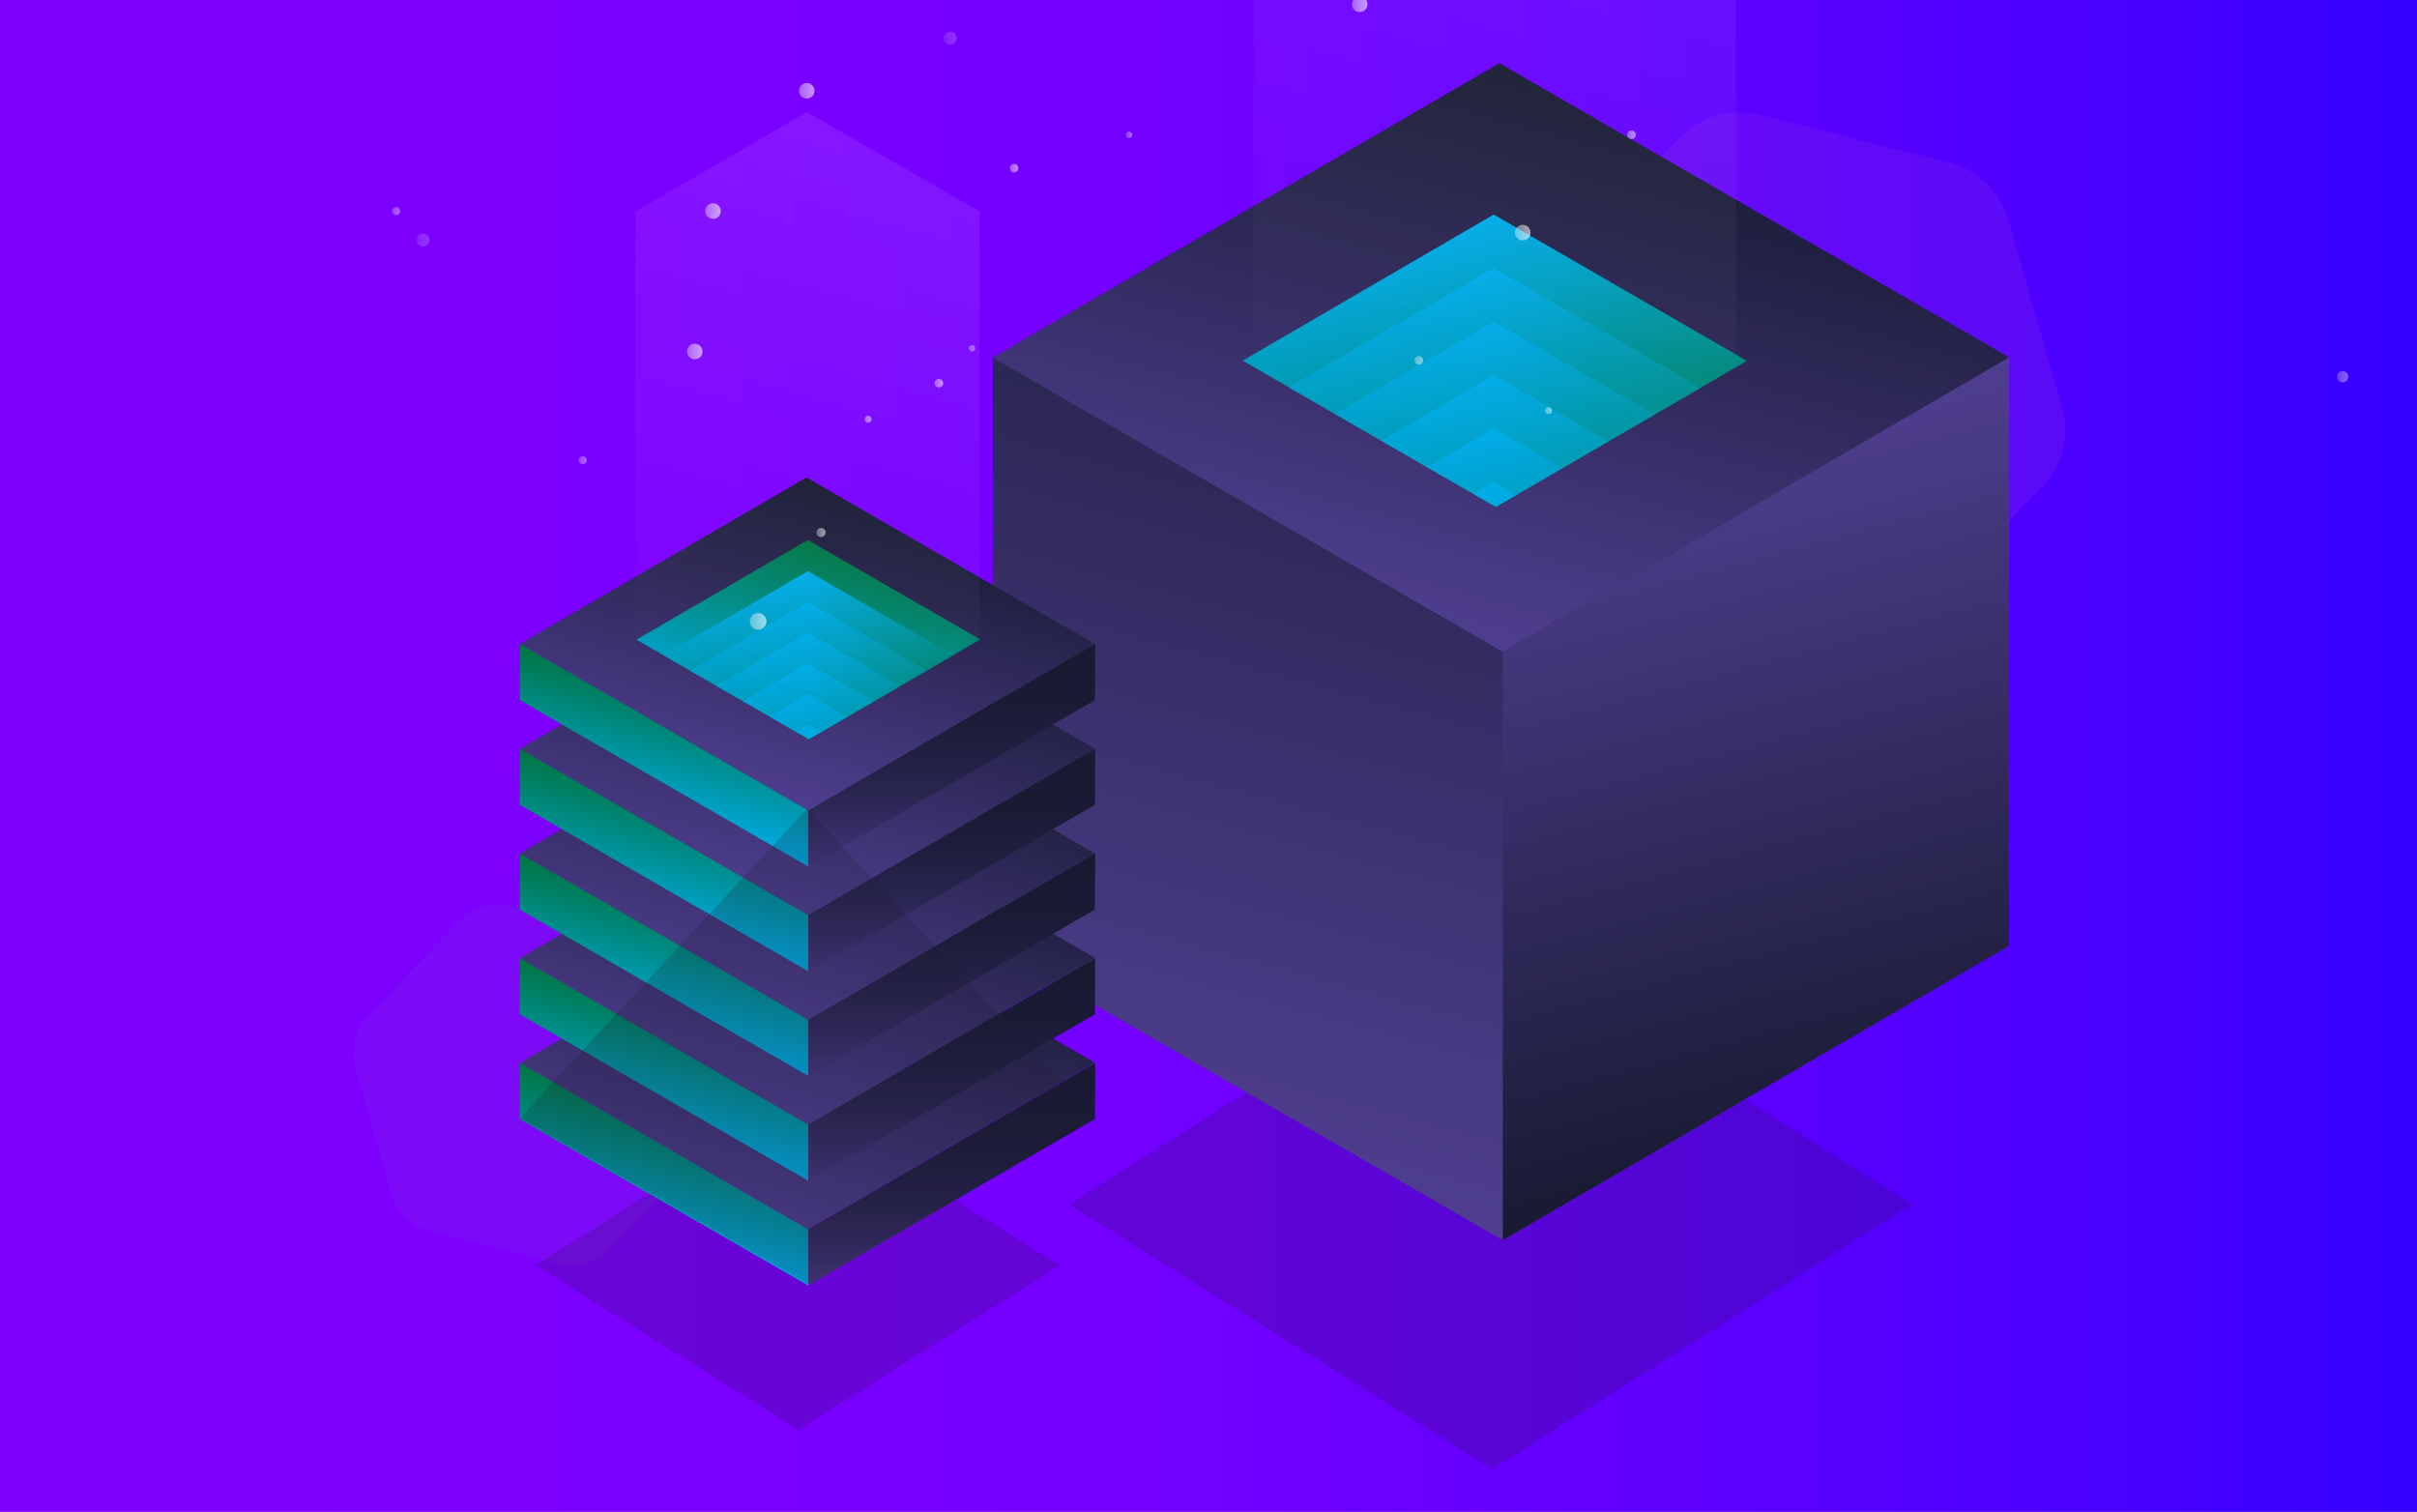
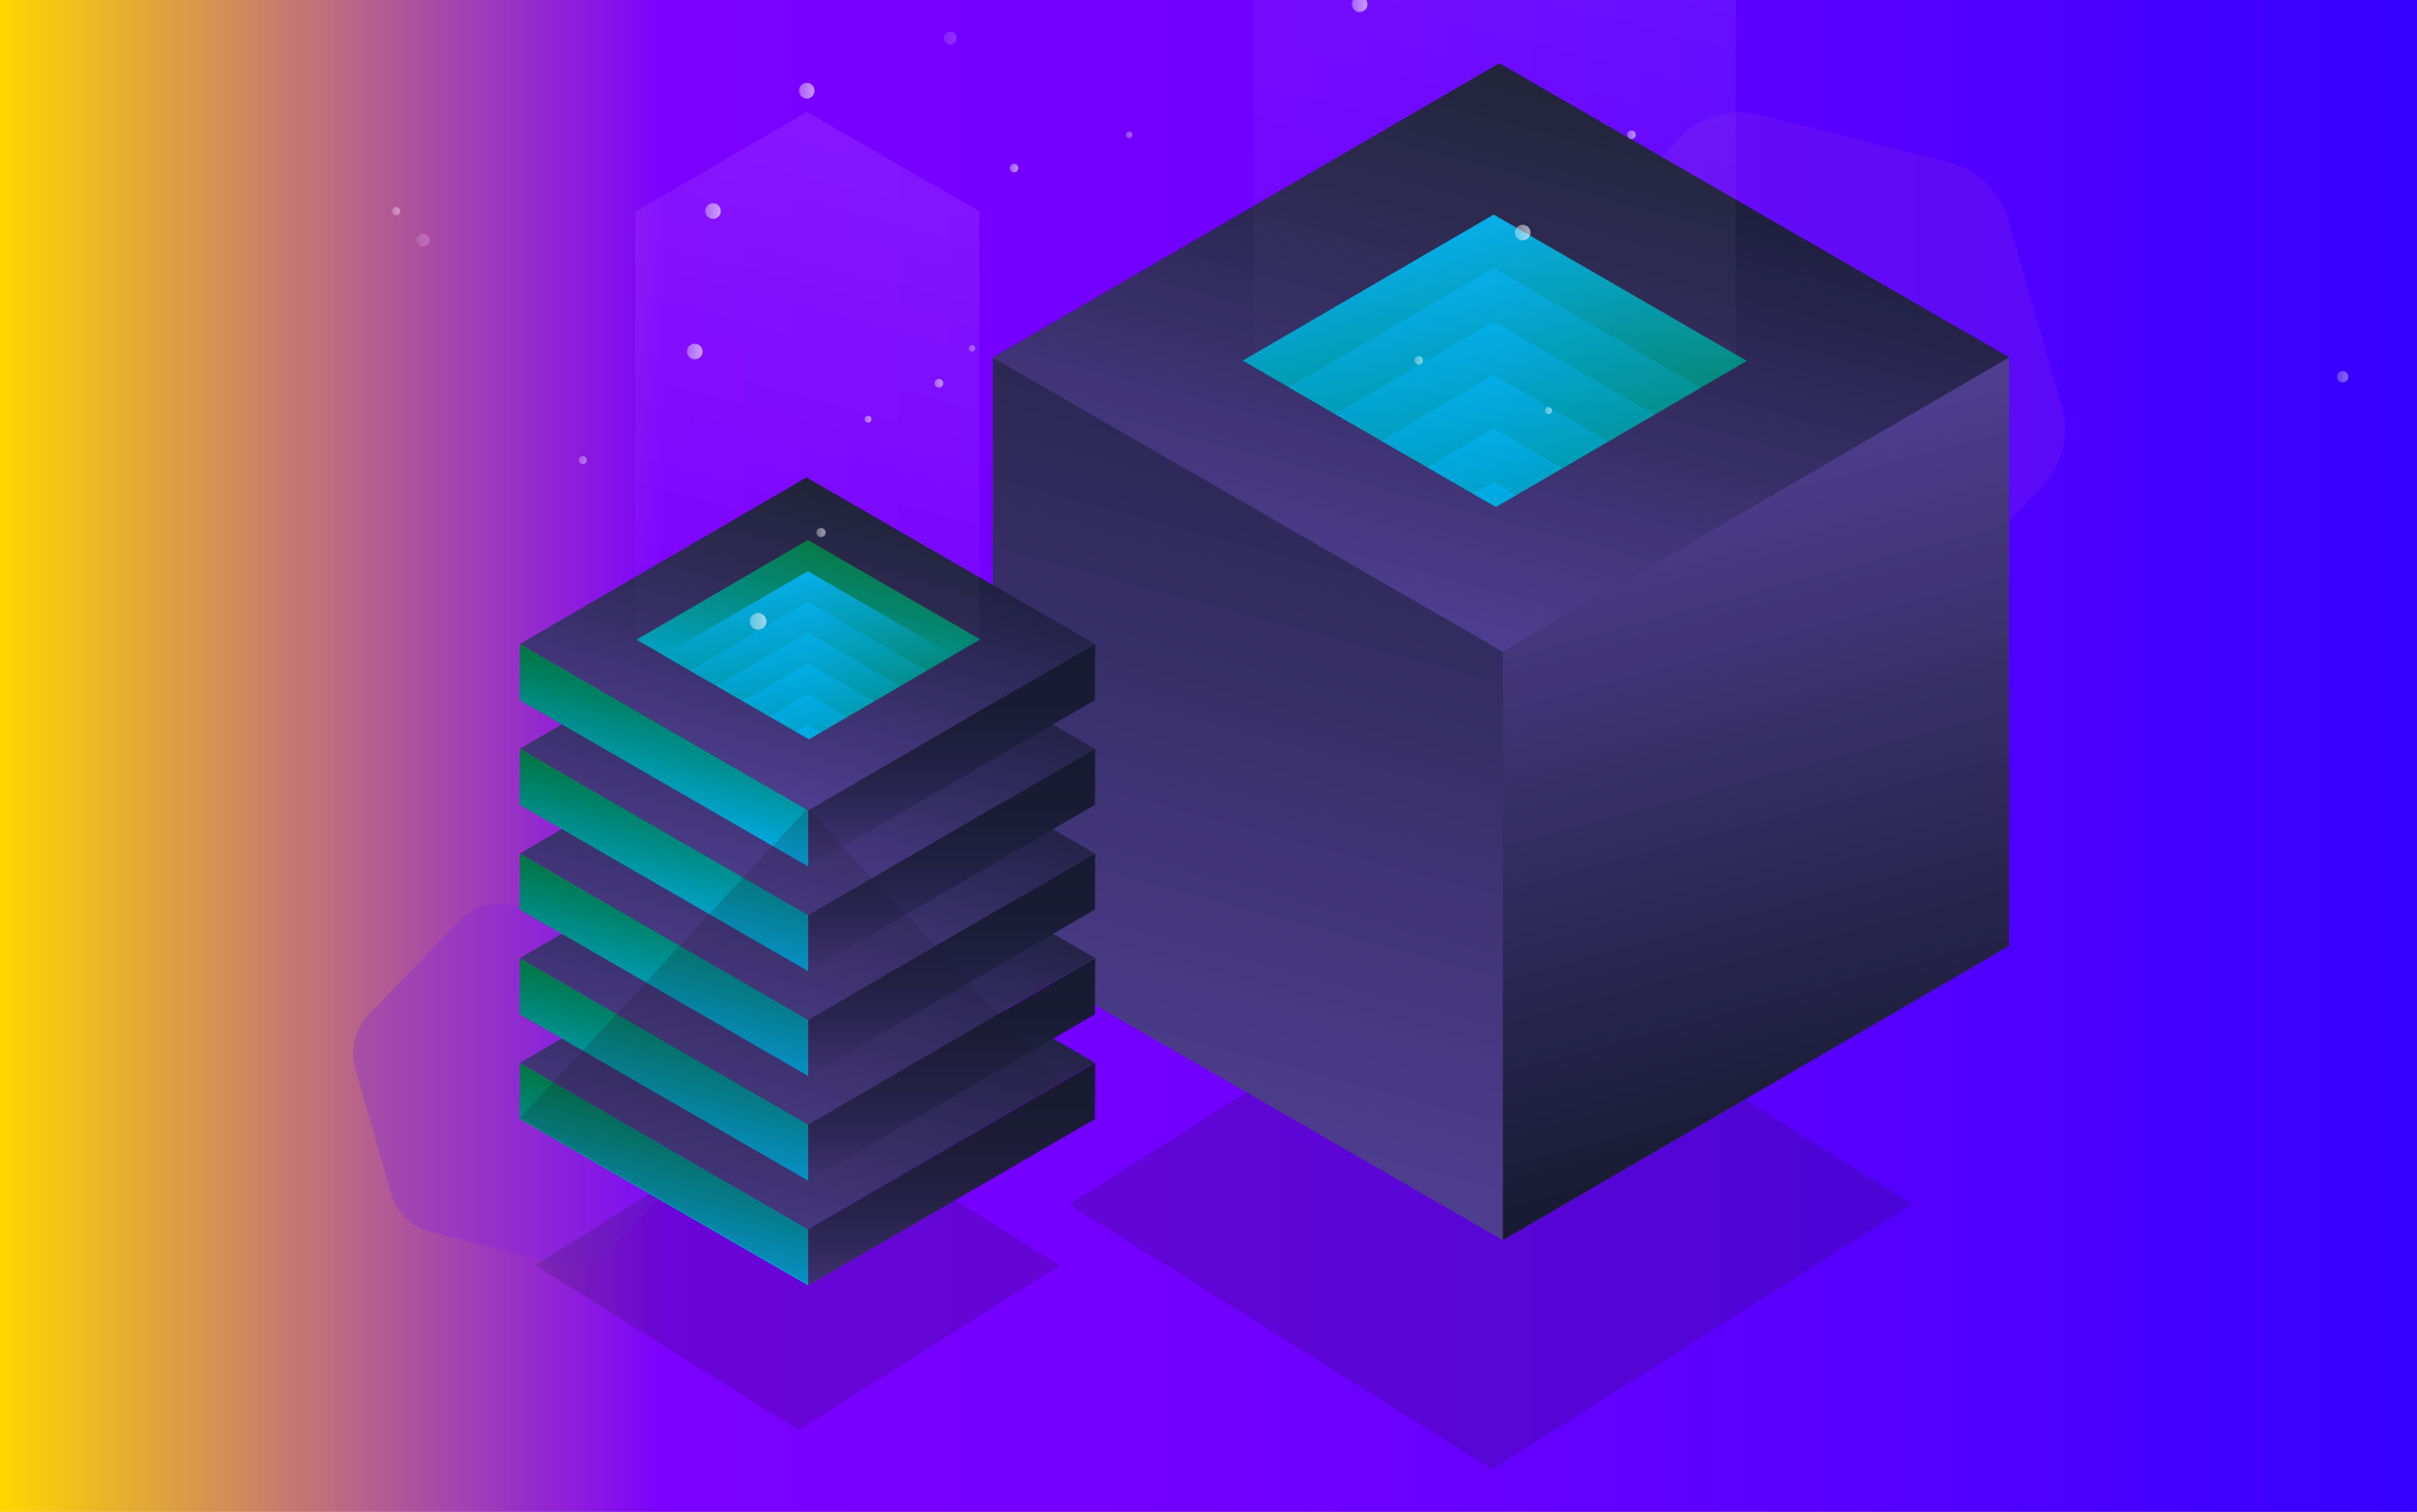
<svg xmlns="http://www.w3.org/2000/svg" xmlns:xlink="http://www.w3.org/1999/xlink" version="1.1" id="Capa_1" x="0px" y="0px" viewBox="-188 -537.5 900 563" style="enable-background:new -188 -537.5 900 563;" xml:space="preserve">
  <style type="text/css">
	.st0{fill:url(#SVGID_1_);}
	.st1{opacity:0.2;fill:#1D1B30;}
	.st2{opacity:0.3;fill:#7B20E5;}
	.st3{fill:url(#XMLID_38_);}
	.st4{fill:url(#XMLID_39_);}
	.st5{fill:url(#XMLID_40_);}
	.st6{clip-path:url(#XMLID_41_);fill:url(#XMLID_46_);}
	.st7{clip-path:url(#XMLID_41_);fill:url(#XMLID_47_);}
	.st8{clip-path:url(#XMLID_41_);fill:url(#XMLID_48_);}
	.st9{clip-path:url(#XMLID_41_);fill:url(#XMLID_51_);}
	.st10{clip-path:url(#XMLID_41_);fill:url(#XMLID_52_);}
	.st11{clip-path:url(#XMLID_41_);fill:url(#XMLID_53_);}
	.st12{clip-path:url(#XMLID_41_);fill:url(#XMLID_54_);}
	.st13{clip-path:url(#XMLID_41_);fill:url(#XMLID_55_);}
	.st14{opacity:0.3;fill:url(#XMLID_56_);}
	.st15{opacity:0.5;fill:url(#XMLID_57_);}
	.st16{opacity:0.55;fill:url(#XMLID_58_);}
	.st17{opacity:0.6;fill:url(#XMLID_59_);}
	.st18{opacity:0.4;fill:url(#XMLID_60_);}
	.st19{opacity:0.6;fill:url(#XMLID_61_);}
	.st20{opacity:0.4;fill:url(#XMLID_62_);}
	.st21{opacity:0.55;fill:url(#XMLID_63_);}
	.st22{opacity:0.2;fill:url(#XMLID_64_);}
	.st23{opacity:0.4;fill:url(#XMLID_65_);}
	.st24{opacity:0.6;fill:url(#XMLID_66_);}
	.st25{opacity:0.4;fill:url(#XMLID_67_);}
	.st26{opacity:0.5;fill:url(#XMLID_68_);}
	.st27{opacity:0.55;fill:url(#XMLID_69_);}
	.st28{opacity:0.6;fill:url(#XMLID_74_);}
	.st29{opacity:0.2;fill:url(#XMLID_75_);}
	.st30{opacity:0.4;fill:url(#XMLID_76_);}
	.st31{opacity:0.6;fill:url(#XMLID_77_);}
	.st32{opacity:0.55;fill:url(#XMLID_78_);}
	.st33{fill:none;}
	.st34{fill:url(#XMLID_79_);}
	.st35{fill:url(#XMLID_80_);}
	.st36{fill:url(#XMLID_81_);}
	.st37{fill:url(#XMLID_82_);}
	.st38{fill:url(#XMLID_83_);}
	.st39{fill:url(#XMLID_84_);}
	.st40{fill:url(#XMLID_85_);}
	.st41{fill:url(#XMLID_86_);}
	.st42{fill:url(#XMLID_87_);}
	.st43{fill:url(#XMLID_88_);}
	.st44{fill:url(#XMLID_89_);}
	.st45{fill:url(#XMLID_90_);}
	.st46{fill:url(#XMLID_91_);}
	.st47{fill:url(#XMLID_92_);}
	.st48{fill:url(#XMLID_93_);}
	.st49{fill:url(#XMLID_94_);}
	.st50{clip-path:url(#XMLID_95_);fill:url(#XMLID_99_);}
	.st51{clip-path:url(#XMLID_95_);fill:url(#XMLID_102_);}
	.st52{clip-path:url(#XMLID_95_);fill:url(#XMLID_106_);}
	.st53{clip-path:url(#XMLID_95_);fill:url(#XMLID_110_);}
	.st54{clip-path:url(#XMLID_95_);fill:url(#XMLID_111_);}
	.st55{clip-path:url(#XMLID_95_);fill:url(#XMLID_112_);}
	.st56{clip-path:url(#XMLID_95_);fill:url(#XMLID_113_);}
	.st57{clip-path:url(#XMLID_95_);fill:url(#XMLID_115_);}
	.st58{opacity:0.3;fill:url(#XMLID_116_);}
	.st59{opacity:0.6;fill:url(#XMLID_117_);}
	.st60{opacity:0.55;fill:url(#XMLID_118_);}
</style>
  <linearGradient id="SVGID_1_" gradientUnits="userSpaceOnUse" x1="-188" y1="-256" x2="712" y2="-256">
-     <stop offset="0" style="stop-color:#7F00FF" />
+     <stop offset="0" style="stop-color:#FFD700" />
    <stop offset="0.275" style="stop-color:#7C00FF" />
    <stop offset="0.49" style="stop-color:#7200FF" />
    <stop offset="0.685" style="stop-color:#6100FF" />
    <stop offset="0.867" style="stop-color:#4A00FF" />
    <stop offset="1" style="stop-color:#3400FF" />
  </linearGradient>
  <rect x="-188" y="-537.5" class="st0" width="900" height="563" />
  <polygon id="XMLID_2_" class="st1" points="366.5,-187.7 524,-89.1 367.6,9.6 210.1,-89 " />
  <path class="st2" d="M-42.4-93.1l-13.3-46.5c-2-7.1-0.1-14.8,5-20.1l33.6-34.8c5.1-5.3,12.7-7.5,19.9-5.7l46.9,11.8  c7.2,1.8,12.8,7.3,14.9,14.4l13.3,46.5c2,7.1,0.1,14.8-5,20.1L39.3-72.6c-5.1,5.3-12.7,7.5-19.9,5.7l-46.9-11.8  C-34.7-80.5-40.4-86-42.4-93.1z" />
  <path class="st2" d="M399.5-334.6l-19.9-69.6c-3-10.6-0.2-22.1,7.5-30l50.4-52c7.7-8,19.1-11.2,29.8-8.5l70.3,17.6  c10.7,2.7,19.2,10.9,22.3,21.5l19.9,69.6c3,10.6,0.2,22.1-7.5,30l-50.4,52c-7.7,8-19.1,11.2-29.8,8.5l-70.3-17.6  C411-315.8,402.5-324,399.5-334.6z" />
  <path class="st2" d="M289.4-344.2l51.7-48.8c7.9-7.5,19.2-10.1,29.6-7l68.1,20.4c10.4,3.1,18.4,11.5,20.9,22.1l16.4,69.1  c2.5,10.6-0.8,21.7-8.7,29.1l-51.7,48.8c-7.9,7.5-19.2,10.1-29.6,7L318-223.8c-10.4-3.1-18.4-11.5-20.9-22.1L280.7-315  C278.2-325.6,281.5-336.7,289.4-344.2z" />
  <linearGradient id="XMLID_38_" gradientUnits="userSpaceOnUse" x1="316.202" y1="-16805.43" x2="425.666" y2="-16396.902" gradientTransform="matrix(1 0 0 -1 0 -16896)">
    <stop offset="0" style="stop-color:#4F3E90" />
    <stop offset="1" style="stop-color:#171A31" />
  </linearGradient>
  <polygon id="XMLID_20_" class="st3" points="181.7,-185.2 181.7,-404.3 370.3,-513.9 560.1,-404.4 560.1,-185.3 371.6,-75.7 " />
  <linearGradient id="XMLID_39_" gradientUnits="userSpaceOnUse" x1="343.589" y1="-16593.668" x2="398.279" y2="-16389.565" gradientTransform="matrix(1 0 0 -1 0 -16896)">
    <stop offset="0" style="stop-color:#4F3E90" />
    <stop offset="1" style="stop-color:#171A31" />
  </linearGradient>
  <polygon id="XMLID_49_" class="st4" points="370.3,-513.9 560.1,-404.4 371.6,-294.8 181.7,-404.3 " />
  <linearGradient id="XMLID_40_" gradientUnits="userSpaceOnUse" x1="431.081" y1="-16526.184" x2="500.616" y2="-16785.693" gradientTransform="matrix(1 0 0 -1 0 -16896)">
    <stop offset="0" style="stop-color:#4F3E90" />
    <stop offset="1" style="stop-color:#171A31" />
  </linearGradient>
  <polygon id="XMLID_50_" class="st5" points="371.6,-75.7 371.6,-294.8 560.1,-404.4 560.1,-185.3 " />
  <g id="XMLID_97_">
    <defs>
      <polygon id="XMLID_98_" points="368.2,-477.8 480,-413.3 369,-348.8 257.2,-413.3   " />
    </defs>
    <clipPath id="XMLID_41_">
      <use xlink:href="#XMLID_98_" style="overflow:visible;" />
    </clipPath>
    <linearGradient id="XMLID_46_" gradientUnits="userSpaceOnUse" x1="352.446" y1="-16442.67" x2="384.761" y2="-16563.273" gradientTransform="matrix(1 0 0 -1 0 -16896)">
      <stop offset="0" style="stop-color:#00ACE9" />
      <stop offset="1" style="stop-color:#007541" />
    </linearGradient>
    <polygon id="XMLID_109_" class="st6" points="368.2,-457.6 480,-393 369,-328.5 257.2,-393  " />
    <linearGradient id="XMLID_47_" gradientUnits="userSpaceOnUse" x1="352.446" y1="-16462.576" x2="384.761" y2="-16583.18" gradientTransform="matrix(1 0 0 -1 0 -16896)">
      <stop offset="0" style="stop-color:#00ACE9" />
      <stop offset="1" style="stop-color:#007541" />
    </linearGradient>
    <polygon id="XMLID_108_" class="st7" points="368.2,-437.7 480,-373.1 369,-308.6 257.2,-373.1  " />
    <linearGradient id="XMLID_48_" gradientUnits="userSpaceOnUse" x1="352.446" y1="-16482.484" x2="384.761" y2="-16603.088" gradientTransform="matrix(1 0 0 -1 0 -16896)">
      <stop offset="0" style="stop-color:#00ACE9" />
      <stop offset="1" style="stop-color:#007541" />
    </linearGradient>
    <polygon id="XMLID_107_" class="st8" points="368.2,-417.7 480,-353.2 369,-288.7 257.2,-353.2  " />
    <linearGradient id="XMLID_51_" gradientUnits="userSpaceOnUse" x1="352.446" y1="-16502.391" x2="384.761" y2="-16622.994" gradientTransform="matrix(1 0 0 -1 0 -16896)">
      <stop offset="0" style="stop-color:#00ACE9" />
      <stop offset="1" style="stop-color:#007541" />
    </linearGradient>
    <polygon id="XMLID_105_" class="st9" points="368.2,-397.8 480,-333.3 369,-268.8 257.2,-333.3  " />
    <linearGradient id="XMLID_52_" gradientUnits="userSpaceOnUse" x1="352.446" y1="-16522.297" x2="384.761" y2="-16642.9" gradientTransform="matrix(1 0 0 -1 0 -16896)">
      <stop offset="0" style="stop-color:#00ACE9" />
      <stop offset="1" style="stop-color:#007541" />
    </linearGradient>
    <polygon id="XMLID_104_" class="st10" points="368.2,-377.9 480,-313.4 369,-248.9 257.2,-313.4  " />
    <linearGradient id="XMLID_53_" gradientUnits="userSpaceOnUse" x1="352.446" y1="-16542.205" x2="384.761" y2="-16662.809" gradientTransform="matrix(1 0 0 -1 0 -16896)">
      <stop offset="0" style="stop-color:#00ACE9" />
      <stop offset="1" style="stop-color:#007541" />
    </linearGradient>
    <polygon id="XMLID_103_" class="st11" points="368.2,-358 480,-293.5 369,-229 257.2,-293.5  " />
    <linearGradient id="XMLID_54_" gradientUnits="userSpaceOnUse" x1="352.446" y1="-16562.111" x2="384.761" y2="-16682.715" gradientTransform="matrix(1 0 0 -1 0 -16896)">
      <stop offset="0" style="stop-color:#00ACE9" />
      <stop offset="1" style="stop-color:#007541" />
    </linearGradient>
    <polygon id="XMLID_101_" class="st12" points="368.2,-338.1 480,-273.6 369,-209.1 257.2,-273.6  " />
    <linearGradient id="XMLID_55_" gradientUnits="userSpaceOnUse" x1="352.446" y1="-16582.018" x2="384.761" y2="-16702.621" gradientTransform="matrix(1 0 0 -1 0 -16896)">
      <stop offset="0" style="stop-color:#00ACE9" />
      <stop offset="1" style="stop-color:#007541" />
    </linearGradient>
    <polygon id="XMLID_100_" class="st13" points="368.2,-318.2 480,-253.7 369,-189.2 257.2,-253.7  " />
  </g>
  <linearGradient id="XMLID_56_" gradientUnits="userSpaceOnUse" x1="327.891" y1="-16536.225" x2="409.326" y2="-16232.303" gradientTransform="matrix(1 0 0 -1 0 -16896)">
    <stop offset="0" style="stop-color:#FFFFFF;stop-opacity:0" />
    <stop offset="1" style="stop-color:#FFFFFF;stop-opacity:0.3" />
  </linearGradient>
  <polygon id="XMLID_96_" class="st14" points="368.3,-674.7 278.8,-622.7 278.8,-400.8 368.9,-348.8 458.4,-400.8 458.4,-622.7 " />
  <linearGradient id="XMLID_57_" gradientUnits="userSpaceOnUse" x1="387.298" y1="-16511.352" x2="389.802" y2="-16511.352" gradientTransform="matrix(1 0 0 -1 0 -16896)">
    <stop offset="9.817236e-008" style="stop-color:#FFFFFF;stop-opacity:0.6" />
    <stop offset="1" style="stop-color:#FFFFFF" />
  </linearGradient>
  <circle id="XMLID_304_" class="st15" cx="388.6" cy="-384.6" r="1.3" />
  <linearGradient id="XMLID_58_" gradientUnits="userSpaceOnUse" x1="133.965" y1="-16514.631" x2="136.469" y2="-16514.631" gradientTransform="matrix(1 0 0 -1 0 -16896)">
    <stop offset="9.817236e-008" style="stop-color:#FFFFFF;stop-opacity:0.6" />
    <stop offset="1" style="stop-color:#FFFFFF" />
  </linearGradient>
  <circle id="XMLID_302_" class="st16" cx="135.2" cy="-381.4" r="1.3" />
  <linearGradient id="XMLID_59_" gradientUnits="userSpaceOnUse" x1="67.799" y1="-16489.412" x2="73.627" y2="-16489.412" gradientTransform="matrix(1 0 0 -1 0 -16896)">
    <stop offset="9.817236e-008" style="stop-color:#FFFFFF;stop-opacity:0.6" />
    <stop offset="1" style="stop-color:#FFFFFF" />
  </linearGradient>
  <circle id="XMLID_37_" class="st17" cx="70.7" cy="-406.6" r="2.9" />
  <linearGradient id="XMLID_60_" gradientUnits="userSpaceOnUse" x1="682.249" y1="-16498.789" x2="686.356" y2="-16498.789" gradientTransform="matrix(1 0 0 -1 0 -16896)">
    <stop offset="9.817236e-008" style="stop-color:#FFFFFF;stop-opacity:0.6" />
    <stop offset="1" style="stop-color:#FFFFFF" />
  </linearGradient>
  <circle id="XMLID_43_" class="st18" cx="684.3" cy="-397.2" r="2.1" />
  <linearGradient id="XMLID_61_" gradientUnits="userSpaceOnUse" x1="109.519" y1="-16392.346" x2="115.347" y2="-16392.346" gradientTransform="matrix(1 0 0 -1 0 -16896)">
    <stop offset="9.817236e-008" style="stop-color:#FFFFFF;stop-opacity:0.6" />
    <stop offset="1" style="stop-color:#FFFFFF" />
  </linearGradient>
  <circle id="XMLID_143_" class="st19" cx="112.4" cy="-503.7" r="2.9" />
  <linearGradient id="XMLID_62_" gradientUnits="userSpaceOnUse" x1="231.255" y1="-16408.668" x2="233.621" y2="-16408.668" gradientTransform="matrix(1 0 0 -1 0 -16896)">
    <stop offset="9.817236e-008" style="stop-color:#FFFFFF;stop-opacity:0.6" />
    <stop offset="1" style="stop-color:#FFFFFF" />
  </linearGradient>
  <circle id="XMLID_142_" class="st20" cx="232.4" cy="-487.3" r="1.2" />
  <linearGradient id="XMLID_63_" gradientUnits="userSpaceOnUse" x1="187.991" y1="-16421.092" x2="191.145" y2="-16421.092" gradientTransform="matrix(1 0 0 -1 0 -16896)">
    <stop offset="9.817236e-008" style="stop-color:#FFFFFF;stop-opacity:0.6" />
    <stop offset="1" style="stop-color:#FFFFFF" />
  </linearGradient>
  <circle id="XMLID_140_" class="st21" cx="189.6" cy="-474.9" r="1.6" />
  <linearGradient id="XMLID_64_" gradientUnits="userSpaceOnUse" x1="163.399" y1="-16372.685" x2="168.251" y2="-16372.685" gradientTransform="matrix(1 0 0 -1 0 -16896)">
    <stop offset="9.817236e-008" style="stop-color:#FFFFFF;stop-opacity:0.6" />
    <stop offset="1" style="stop-color:#FFFFFF" />
  </linearGradient>
  <circle id="XMLID_44_" class="st22" cx="165.8" cy="-523.3" r="2.4" />
  <linearGradient id="XMLID_65_" gradientUnits="userSpaceOnUse" x1="-42.015" y1="-16437.119" x2="-39.072" y2="-16437.119" gradientTransform="matrix(1 0 0 -1 0 -16896)">
    <stop offset="9.817236e-008" style="stop-color:#FFFFFF;stop-opacity:0.6" />
    <stop offset="1" style="stop-color:#FFFFFF" />
  </linearGradient>
  <circle id="XMLID_42_" class="st23" cx="-40.5" cy="-458.9" r="1.5" />
  <linearGradient id="XMLID_66_" gradientUnits="userSpaceOnUse" x1="376.067" y1="-16445.088" x2="381.896" y2="-16445.088" gradientTransform="matrix(1 0 0 -1 0 -16896)">
    <stop offset="9.817236e-008" style="stop-color:#FFFFFF;stop-opacity:0.6" />
    <stop offset="1" style="stop-color:#FFFFFF" />
  </linearGradient>
  <circle id="XMLID_73_" class="st24" cx="379" cy="-450.9" r="2.9" />
  <linearGradient id="XMLID_67_" gradientUnits="userSpaceOnUse" x1="172.737" y1="-16488.229" x2="175.102" y2="-16488.229" gradientTransform="matrix(1 0 0 -1 0 -16896)">
    <stop offset="9.817236e-008" style="stop-color:#FFFFFF;stop-opacity:0.6" />
    <stop offset="1" style="stop-color:#FFFFFF" />
  </linearGradient>
  <circle id="XMLID_72_" class="st25" cx="173.9" cy="-407.8" r="1.2" />
  <linearGradient id="XMLID_68_" gradientUnits="userSpaceOnUse" x1="338.746" y1="-16492.688" x2="341.899" y2="-16492.688" gradientTransform="matrix(1 0 0 -1 0 -16896)">
    <stop offset="9.817236e-008" style="stop-color:#FFFFFF;stop-opacity:0.6" />
    <stop offset="1" style="stop-color:#FFFFFF" />
  </linearGradient>
  <circle id="XMLID_71_" class="st26" cx="340.3" cy="-403.3" r="1.6" />
  <linearGradient id="XMLID_69_" gradientUnits="userSpaceOnUse" x1="417.898" y1="-16408.668" x2="421.052" y2="-16408.668" gradientTransform="matrix(1 0 0 -1 0 -16896)">
    <stop offset="9.817236e-008" style="stop-color:#FFFFFF;stop-opacity:0.6" />
    <stop offset="1" style="stop-color:#FFFFFF" />
  </linearGradient>
  <circle id="XMLID_70_" class="st27" cx="419.5" cy="-487.3" r="1.6" />
  <linearGradient id="XMLID_74_" gradientUnits="userSpaceOnUse" x1="74.582" y1="-16437.119" x2="80.41" y2="-16437.119" gradientTransform="matrix(1 0 0 -1 0 -16896)">
    <stop offset="9.817236e-008" style="stop-color:#FFFFFF;stop-opacity:0.6" />
    <stop offset="1" style="stop-color:#FFFFFF" />
  </linearGradient>
  <circle id="XMLID_369_" class="st28" cx="77.5" cy="-458.9" r="2.9" />
  <linearGradient id="XMLID_75_" gradientUnits="userSpaceOnUse" x1="-32.877" y1="-16447.908" x2="-28.024" y2="-16447.908" gradientTransform="matrix(1 0 0 -1 0 -16896)">
    <stop offset="9.817236e-008" style="stop-color:#FFFFFF;stop-opacity:0.6" />
    <stop offset="1" style="stop-color:#FFFFFF" />
  </linearGradient>
  <circle id="XMLID_361_" class="st29" cx="-30.5" cy="-448.1" r="2.4" />
  <linearGradient id="XMLID_76_" gradientUnits="userSpaceOnUse" x1="27.538" y1="-16529.867" x2="30.481" y2="-16529.867" gradientTransform="matrix(1 0 0 -1 0 -16896)">
    <stop offset="9.817236e-008" style="stop-color:#FFFFFF;stop-opacity:0.6" />
    <stop offset="1" style="stop-color:#FFFFFF" />
  </linearGradient>
  <circle id="XMLID_360_" class="st30" cx="29" cy="-366.1" r="1.5" />
  <linearGradient id="XMLID_77_" gradientUnits="userSpaceOnUse" x1="315.433" y1="-16360.103" x2="321.261" y2="-16360.103" gradientTransform="matrix(1 0 0 -1 0 -16896)">
    <stop offset="9.817236e-008" style="stop-color:#FFFFFF;stop-opacity:0.6" />
    <stop offset="1" style="stop-color:#FFFFFF" />
  </linearGradient>
  <circle id="XMLID_359_" class="st31" cx="318.3" cy="-535.9" r="2.9" />
  <linearGradient id="XMLID_78_" gradientUnits="userSpaceOnUse" x1="159.985" y1="-16501.168" x2="163.138" y2="-16501.168" gradientTransform="matrix(1 0 0 -1 0 -16896)">
    <stop offset="9.817236e-008" style="stop-color:#FFFFFF;stop-opacity:0.6" />
    <stop offset="1" style="stop-color:#FFFFFF" />
  </linearGradient>
  <circle id="XMLID_358_" class="st32" cx="161.6" cy="-394.8" r="1.6" />
  <rect x="-167.9" y="-510.9" class="st33" width="518.4" height="324.3" />
  <polygon id="XMLID_168_" class="st1" points="108.7,-127.6 206.6,-66.3 109.3,-5 11.4,-66.3 " />
  <g id="XMLID_7_">
    <linearGradient id="XMLID_79_" gradientUnits="userSpaceOnUse" x1="97.186" y1="-16811.998" x2="128.135" y2="-16696.496" gradientTransform="matrix(1 0 0 -1 0 -16896)">
      <stop offset="0" style="stop-color:#4F3E90" />
      <stop offset="1" style="stop-color:#171A31" />
    </linearGradient>
    <polygon id="XMLID_30_" class="st34" points="112.3,-203.7 219.7,-141.8 113,-79.8 5.6,-141.7  " />
    <linearGradient id="XMLID_80_" gradientUnits="userSpaceOnUse" x1="52.548" y1="-16820.973" x2="66.074" y2="-16770.496" gradientTransform="matrix(1 0 0 -1 0 -16896)">
      <stop offset="0" style="stop-color:#00ACE9" />
      <stop offset="1" style="stop-color:#007541" />
    </linearGradient>
    <polygon id="XMLID_25_" class="st35" points="5.6,-141.7 5.5,-120.8 113,-58.8 113,-79.7  " />
    <linearGradient id="XMLID_81_" gradientUnits="userSpaceOnUse" x1="166.394" y1="-16837.185" x2="166.394" y2="-16754.283" gradientTransform="matrix(1 0 0 -1 0 -16896)">
      <stop offset="0" style="stop-color:#463780" />
      <stop offset="0.143" style="stop-color:#382E68" />
      <stop offset="0.331" style="stop-color:#292550" />
      <stop offset="0.529" style="stop-color:#1F1F3F" />
      <stop offset="0.743" style="stop-color:#191B34" />
      <stop offset="1" style="stop-color:#171A31" />
    </linearGradient>
    <polygon id="XMLID_8_" class="st36" points="113,-58.8 113,-79.7 219.8,-141.7 219.7,-120.8  " />
  </g>
  <g id="XMLID_21_">
    <linearGradient id="XMLID_82_" gradientUnits="userSpaceOnUse" x1="97.186" y1="-16773.002" x2="128.135" y2="-16657.5" gradientTransform="matrix(1 0 0 -1 0 -16896)">
      <stop offset="0" style="stop-color:#4F3E90" />
      <stop offset="1" style="stop-color:#171A31" />
    </linearGradient>
    <polygon id="XMLID_6_" class="st37" points="112.3,-242.7 219.7,-180.8 113,-118.8 5.6,-180.7  " />
    <linearGradient id="XMLID_83_" gradientUnits="userSpaceOnUse" x1="52.548" y1="-16781.979" x2="66.074" y2="-16731.5" gradientTransform="matrix(1 0 0 -1 0 -16896)">
      <stop offset="0" style="stop-color:#00ACE9" />
      <stop offset="1" style="stop-color:#007541" />
    </linearGradient>
    <polygon id="XMLID_5_" class="st38" points="5.6,-180.7 5.5,-159.8 113,-97.8 113,-118.7  " />
    <linearGradient id="XMLID_84_" gradientUnits="userSpaceOnUse" x1="166.394" y1="-16798.19" x2="166.394" y2="-16715.287" gradientTransform="matrix(1 0 0 -1 0 -16896)">
      <stop offset="0" style="stop-color:#463780" />
      <stop offset="0.143" style="stop-color:#382E68" />
      <stop offset="0.331" style="stop-color:#292550" />
      <stop offset="0.529" style="stop-color:#1F1F3F" />
      <stop offset="0.743" style="stop-color:#191B34" />
      <stop offset="1" style="stop-color:#171A31" />
    </linearGradient>
    <polygon id="XMLID_9_" class="st39" points="113,-97.8 113,-118.7 219.8,-180.7 219.7,-159.8  " />
  </g>
  <g id="XMLID_22_">
    <linearGradient id="XMLID_85_" gradientUnits="userSpaceOnUse" x1="97.186" y1="-16734.008" x2="128.135" y2="-16618.506" gradientTransform="matrix(1 0 0 -1 0 -16896)">
      <stop offset="0" style="stop-color:#4F3E90" />
      <stop offset="1" style="stop-color:#171A31" />
    </linearGradient>
    <polygon id="XMLID_11_" class="st40" points="112.3,-281.7 219.7,-219.7 113,-157.7 5.6,-219.7  " />
    <linearGradient id="XMLID_86_" gradientUnits="userSpaceOnUse" x1="52.548" y1="-16742.982" x2="66.074" y2="-16692.506" gradientTransform="matrix(1 0 0 -1 0 -16896)">
      <stop offset="0" style="stop-color:#00ACE9" />
      <stop offset="1" style="stop-color:#007541" />
    </linearGradient>
    <polygon id="XMLID_10_" class="st41" points="5.6,-219.7 5.5,-198.8 113,-136.8 113,-157.7  " />
    <linearGradient id="XMLID_87_" gradientUnits="userSpaceOnUse" x1="166.394" y1="-16759.195" x2="166.394" y2="-16676.293" gradientTransform="matrix(1 0 0 -1 0 -16896)">
      <stop offset="0" style="stop-color:#463780" />
      <stop offset="0.143" style="stop-color:#382E68" />
      <stop offset="0.331" style="stop-color:#292550" />
      <stop offset="0.529" style="stop-color:#1F1F3F" />
      <stop offset="0.743" style="stop-color:#191B34" />
      <stop offset="1" style="stop-color:#171A31" />
    </linearGradient>
    <polygon id="XMLID_12_" class="st42" points="113,-136.8 113,-157.7 219.8,-219.7 219.7,-198.8  " />
  </g>
  <g id="XMLID_23_">
    <linearGradient id="XMLID_88_" gradientUnits="userSpaceOnUse" x1="97.186" y1="-16695.012" x2="128.135" y2="-16579.51" gradientTransform="matrix(1 0 0 -1 0 -16896)">
      <stop offset="0" style="stop-color:#4F3E90" />
      <stop offset="1" style="stop-color:#171A31" />
    </linearGradient>
    <polygon id="XMLID_14_" class="st43" points="112.3,-320.7 219.7,-258.7 113,-196.7 5.6,-258.7  " />
    <linearGradient id="XMLID_89_" gradientUnits="userSpaceOnUse" x1="52.548" y1="-16703.986" x2="66.074" y2="-16653.51" gradientTransform="matrix(1 0 0 -1 0 -16896)">
      <stop offset="0" style="stop-color:#00ACE9" />
      <stop offset="1" style="stop-color:#007541" />
    </linearGradient>
    <polygon id="XMLID_13_" class="st44" points="5.6,-258.7 5.5,-237.8 113,-175.8 113,-196.7  " />
    <linearGradient id="XMLID_90_" gradientUnits="userSpaceOnUse" x1="166.394" y1="-16720.199" x2="166.394" y2="-16637.297" gradientTransform="matrix(1 0 0 -1 0 -16896)">
      <stop offset="0" style="stop-color:#463780" />
      <stop offset="0.143" style="stop-color:#382E68" />
      <stop offset="0.331" style="stop-color:#292550" />
      <stop offset="0.529" style="stop-color:#1F1F3F" />
      <stop offset="0.743" style="stop-color:#191B34" />
      <stop offset="1" style="stop-color:#171A31" />
    </linearGradient>
    <polygon id="XMLID_15_" class="st45" points="113,-175.8 113,-196.7 219.8,-258.7 219.7,-237.8  " />
  </g>
  <g id="XMLID_24_">
    <linearGradient id="XMLID_91_" gradientUnits="userSpaceOnUse" x1="97.186" y1="-16656.016" x2="128.135" y2="-16540.514" gradientTransform="matrix(1 0 0 -1 0 -16896)">
      <stop offset="0" style="stop-color:#4F3E90" />
      <stop offset="1" style="stop-color:#171A31" />
    </linearGradient>
    <polygon id="XMLID_17_" class="st46" points="112.3,-359.7 219.7,-297.7 113,-235.7 5.6,-297.7  " />
    <linearGradient id="XMLID_92_" gradientUnits="userSpaceOnUse" x1="52.548" y1="-16664.992" x2="66.074" y2="-16614.514" gradientTransform="matrix(1 0 0 -1 0 -16896)">
      <stop offset="0" style="stop-color:#00ACE9" />
      <stop offset="1" style="stop-color:#007541" />
    </linearGradient>
    <polygon id="XMLID_16_" class="st47" points="5.6,-297.7 5.5,-276.8 113,-214.8 113,-235.7  " />
    <linearGradient id="XMLID_93_" gradientUnits="userSpaceOnUse" x1="166.394" y1="-16681.205" x2="166.394" y2="-16598.301" gradientTransform="matrix(1 0 0 -1 0 -16896)">
      <stop offset="0" style="stop-color:#463780" />
      <stop offset="0.143" style="stop-color:#382E68" />
      <stop offset="0.331" style="stop-color:#292550" />
      <stop offset="0.529" style="stop-color:#1F1F3F" />
      <stop offset="0.743" style="stop-color:#191B34" />
      <stop offset="1" style="stop-color:#171A31" />
    </linearGradient>
    <polygon id="XMLID_18_" class="st48" points="113,-214.8 113,-235.7 219.8,-297.7 219.7,-276.8  " />
  </g>
  <linearGradient id="XMLID_94_" gradientUnits="userSpaceOnUse" x1="103.776" y1="-16631.18" x2="122.281" y2="-16562.119" gradientTransform="matrix(1 0 0 -1 0 -16896)">
    <stop offset="0" style="stop-color:#00ACE9" />
    <stop offset="1" style="stop-color:#007541" />
  </linearGradient>
  <polygon id="XMLID_26_" class="st49" points="112.8,-336.4 177,-299.4 113.2,-262.3 49,-299.3 " />
  <g id="XMLID_4_">
    <defs>
      <polygon id="XMLID_35_" points="112.8,-336.4 177,-299.4 113.2,-262.3 49,-299.3   " />
    </defs>
    <clipPath id="XMLID_95_">
      <use xlink:href="#XMLID_35_" style="overflow:visible;" />
    </clipPath>
    <linearGradient id="XMLID_99_" gradientUnits="userSpaceOnUse" x1="103.744" y1="-16573.664" x2="122.307" y2="-16642.941" gradientTransform="matrix(1 0 0 -1 0 -16896)">
      <stop offset="0" style="stop-color:#00ACE9" />
      <stop offset="1" style="stop-color:#007541" />
    </linearGradient>
    <polygon id="XMLID_19_" class="st50" points="112.8,-324.8 177,-287.7 113.2,-250.6 49,-287.7  " />
    <linearGradient id="XMLID_102_" gradientUnits="userSpaceOnUse" x1="103.744" y1="-16585.1" x2="122.307" y2="-16654.375" gradientTransform="matrix(1 0 0 -1 0 -16896)">
      <stop offset="0" style="stop-color:#00ACE9" />
      <stop offset="1" style="stop-color:#007541" />
    </linearGradient>
    <polygon id="XMLID_27_" class="st51" points="112.8,-313.3 177,-276.3 113.2,-239.2 49,-276.2  " />
    <linearGradient id="XMLID_106_" gradientUnits="userSpaceOnUse" x1="103.744" y1="-16596.533" x2="122.307" y2="-16665.81" gradientTransform="matrix(1 0 0 -1 0 -16896)">
      <stop offset="0" style="stop-color:#00ACE9" />
      <stop offset="1" style="stop-color:#007541" />
    </linearGradient>
    <polygon id="XMLID_28_" class="st52" points="112.8,-301.9 177,-264.8 113.2,-227.8 49,-264.8  " />
    <linearGradient id="XMLID_110_" gradientUnits="userSpaceOnUse" x1="103.744" y1="-16607.969" x2="122.307" y2="-16677.246" gradientTransform="matrix(1 0 0 -1 0 -16896)">
      <stop offset="0" style="stop-color:#00ACE9" />
      <stop offset="1" style="stop-color:#007541" />
    </linearGradient>
    <polygon id="XMLID_29_" class="st53" points="112.8,-290.5 177,-253.4 113.2,-216.3 49,-253.4  " />
    <linearGradient id="XMLID_111_" gradientUnits="userSpaceOnUse" x1="103.744" y1="-16619.404" x2="122.307" y2="-16688.682" gradientTransform="matrix(1 0 0 -1 0 -16896)">
      <stop offset="0" style="stop-color:#00ACE9" />
      <stop offset="1" style="stop-color:#007541" />
    </linearGradient>
    <polygon id="XMLID_31_" class="st54" points="112.8,-279 177,-242 113.2,-204.9 49,-241.9  " />
    <linearGradient id="XMLID_112_" gradientUnits="userSpaceOnUse" x1="103.744" y1="-16630.838" x2="122.307" y2="-16700.115" gradientTransform="matrix(1 0 0 -1 0 -16896)">
      <stop offset="0" style="stop-color:#00ACE9" />
      <stop offset="1" style="stop-color:#007541" />
    </linearGradient>
    <polygon id="XMLID_32_" class="st55" points="112.8,-267.6 177,-230.5 113.2,-193.5 49,-230.5  " />
    <linearGradient id="XMLID_113_" gradientUnits="userSpaceOnUse" x1="103.744" y1="-16642.273" x2="122.307" y2="-16711.551" gradientTransform="matrix(1 0 0 -1 0 -16896)">
      <stop offset="0" style="stop-color:#00ACE9" />
      <stop offset="1" style="stop-color:#007541" />
    </linearGradient>
    <polygon id="XMLID_33_" class="st56" points="112.8,-256.2 177,-219.1 113.2,-182 49,-219.1  " />
    <linearGradient id="XMLID_115_" gradientUnits="userSpaceOnUse" x1="103.744" y1="-16653.709" x2="122.307" y2="-16722.986" gradientTransform="matrix(1 0 0 -1 0 -16896)">
      <stop offset="0" style="stop-color:#00ACE9" />
      <stop offset="1" style="stop-color:#007541" />
    </linearGradient>
    <polygon id="XMLID_34_" class="st57" points="112.8,-244.7 177,-207.7 113.2,-170.6 49,-207.6  " />
  </g>
  <linearGradient id="XMLID_116_" gradientUnits="userSpaceOnUse" x1="83.635" y1="-16624.654" x2="141.683" y2="-16408.016" gradientTransform="matrix(1 0 0 -1 0 -16896)">
    <stop offset="0" style="stop-color:#FFFFFF;stop-opacity:0" />
    <stop offset="1" style="stop-color:#FFFFFF;stop-opacity:0.3" />
  </linearGradient>
  <polygon id="XMLID_36_" class="st58" points="112.4,-495.8 48.6,-458.7 48.6,-300.6 112.9,-263.5 176.7,-300.6 176.7,-458.8 " />
  <linearGradient id="XMLID_117_" gradientUnits="userSpaceOnUse" x1="91.262" y1="-16589.914" x2="97.374" y2="-16589.914" gradientTransform="matrix(1 0 0 -1 0 -16896)">
    <stop offset="9.817236e-008" style="stop-color:#FFFFFF;stop-opacity:0.6" />
    <stop offset="1" style="stop-color:#FFFFFF" />
  </linearGradient>
  <circle id="XMLID_3_" class="st59" cx="94.3" cy="-306.1" r="3.1" />
  <linearGradient id="XMLID_118_" gradientUnits="userSpaceOnUse" x1="116.001" y1="-16556.76" x2="119.308" y2="-16556.76" gradientTransform="matrix(1 0 0 -1 0 -16896)">
    <stop offset="9.817236e-008" style="stop-color:#FFFFFF;stop-opacity:0.6" />
    <stop offset="1" style="stop-color:#FFFFFF" />
  </linearGradient>
  <circle id="XMLID_45_" class="st60" cx="117.7" cy="-339.2" r="1.7" />
  <polyline id="XMLID_114_" class="st1" points="113,-59.2 5.6,-121.2 112.6,-236.4 219.7,-121.2 113,-59.2 " />
</svg>
